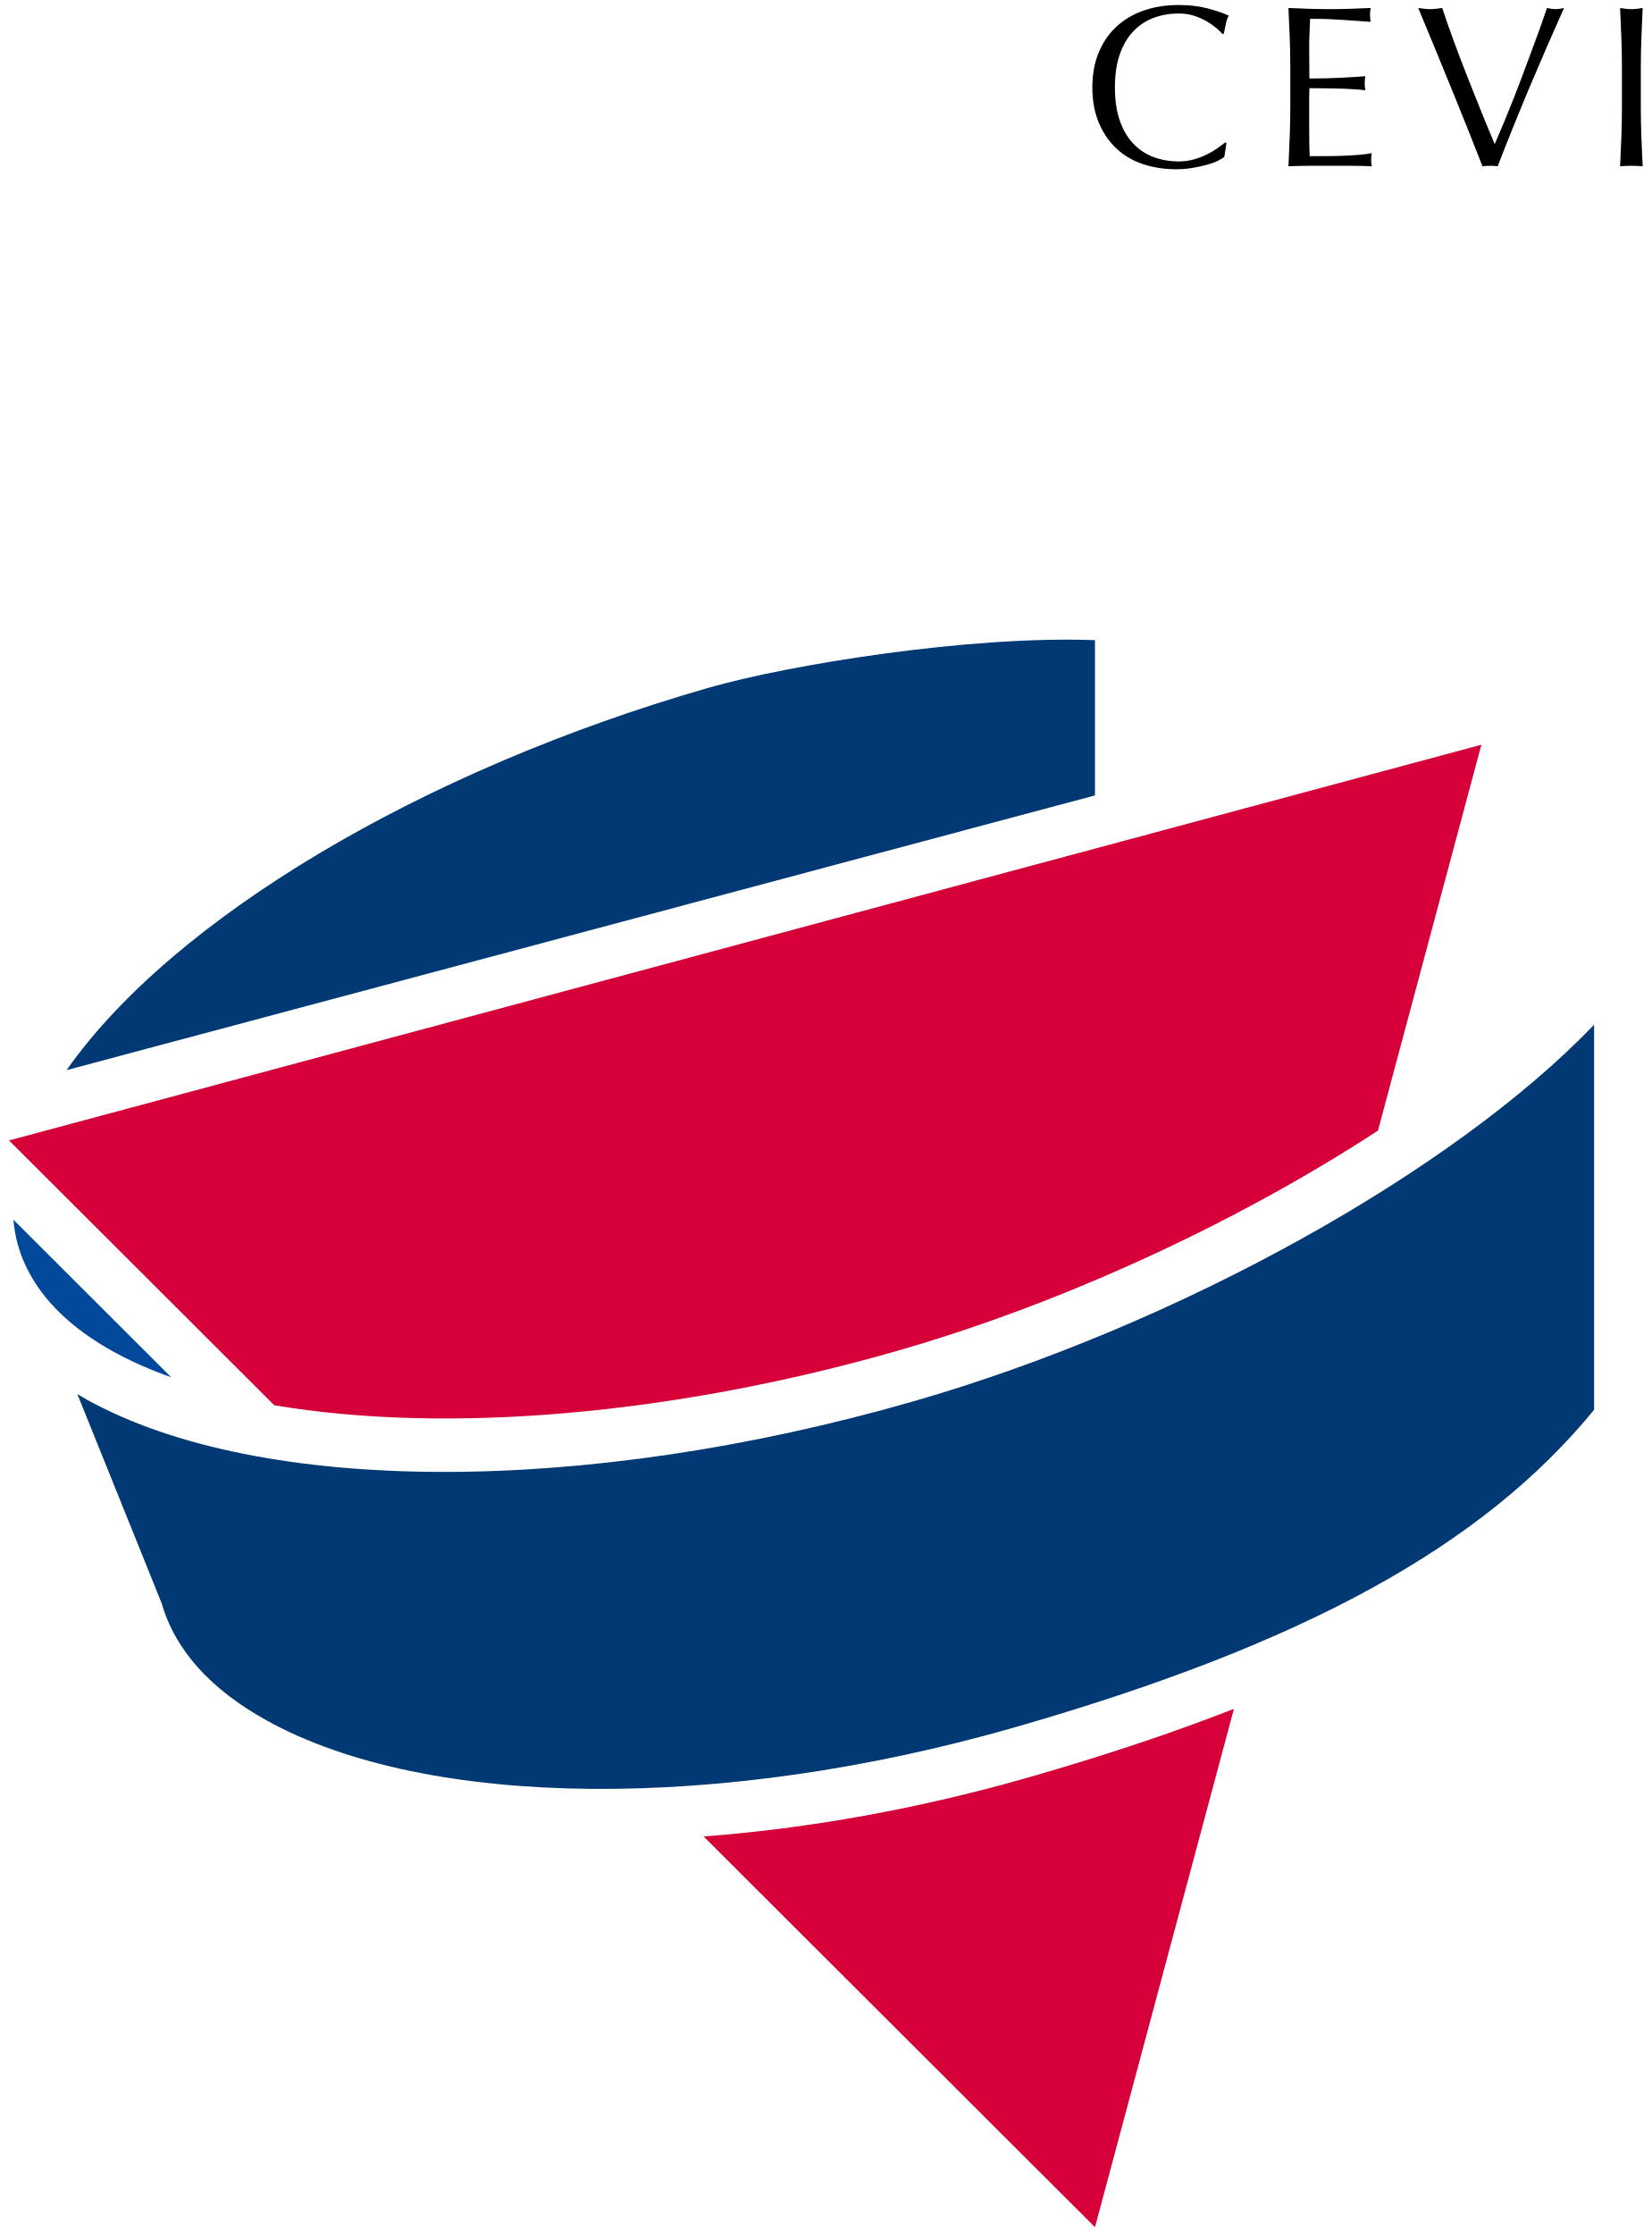
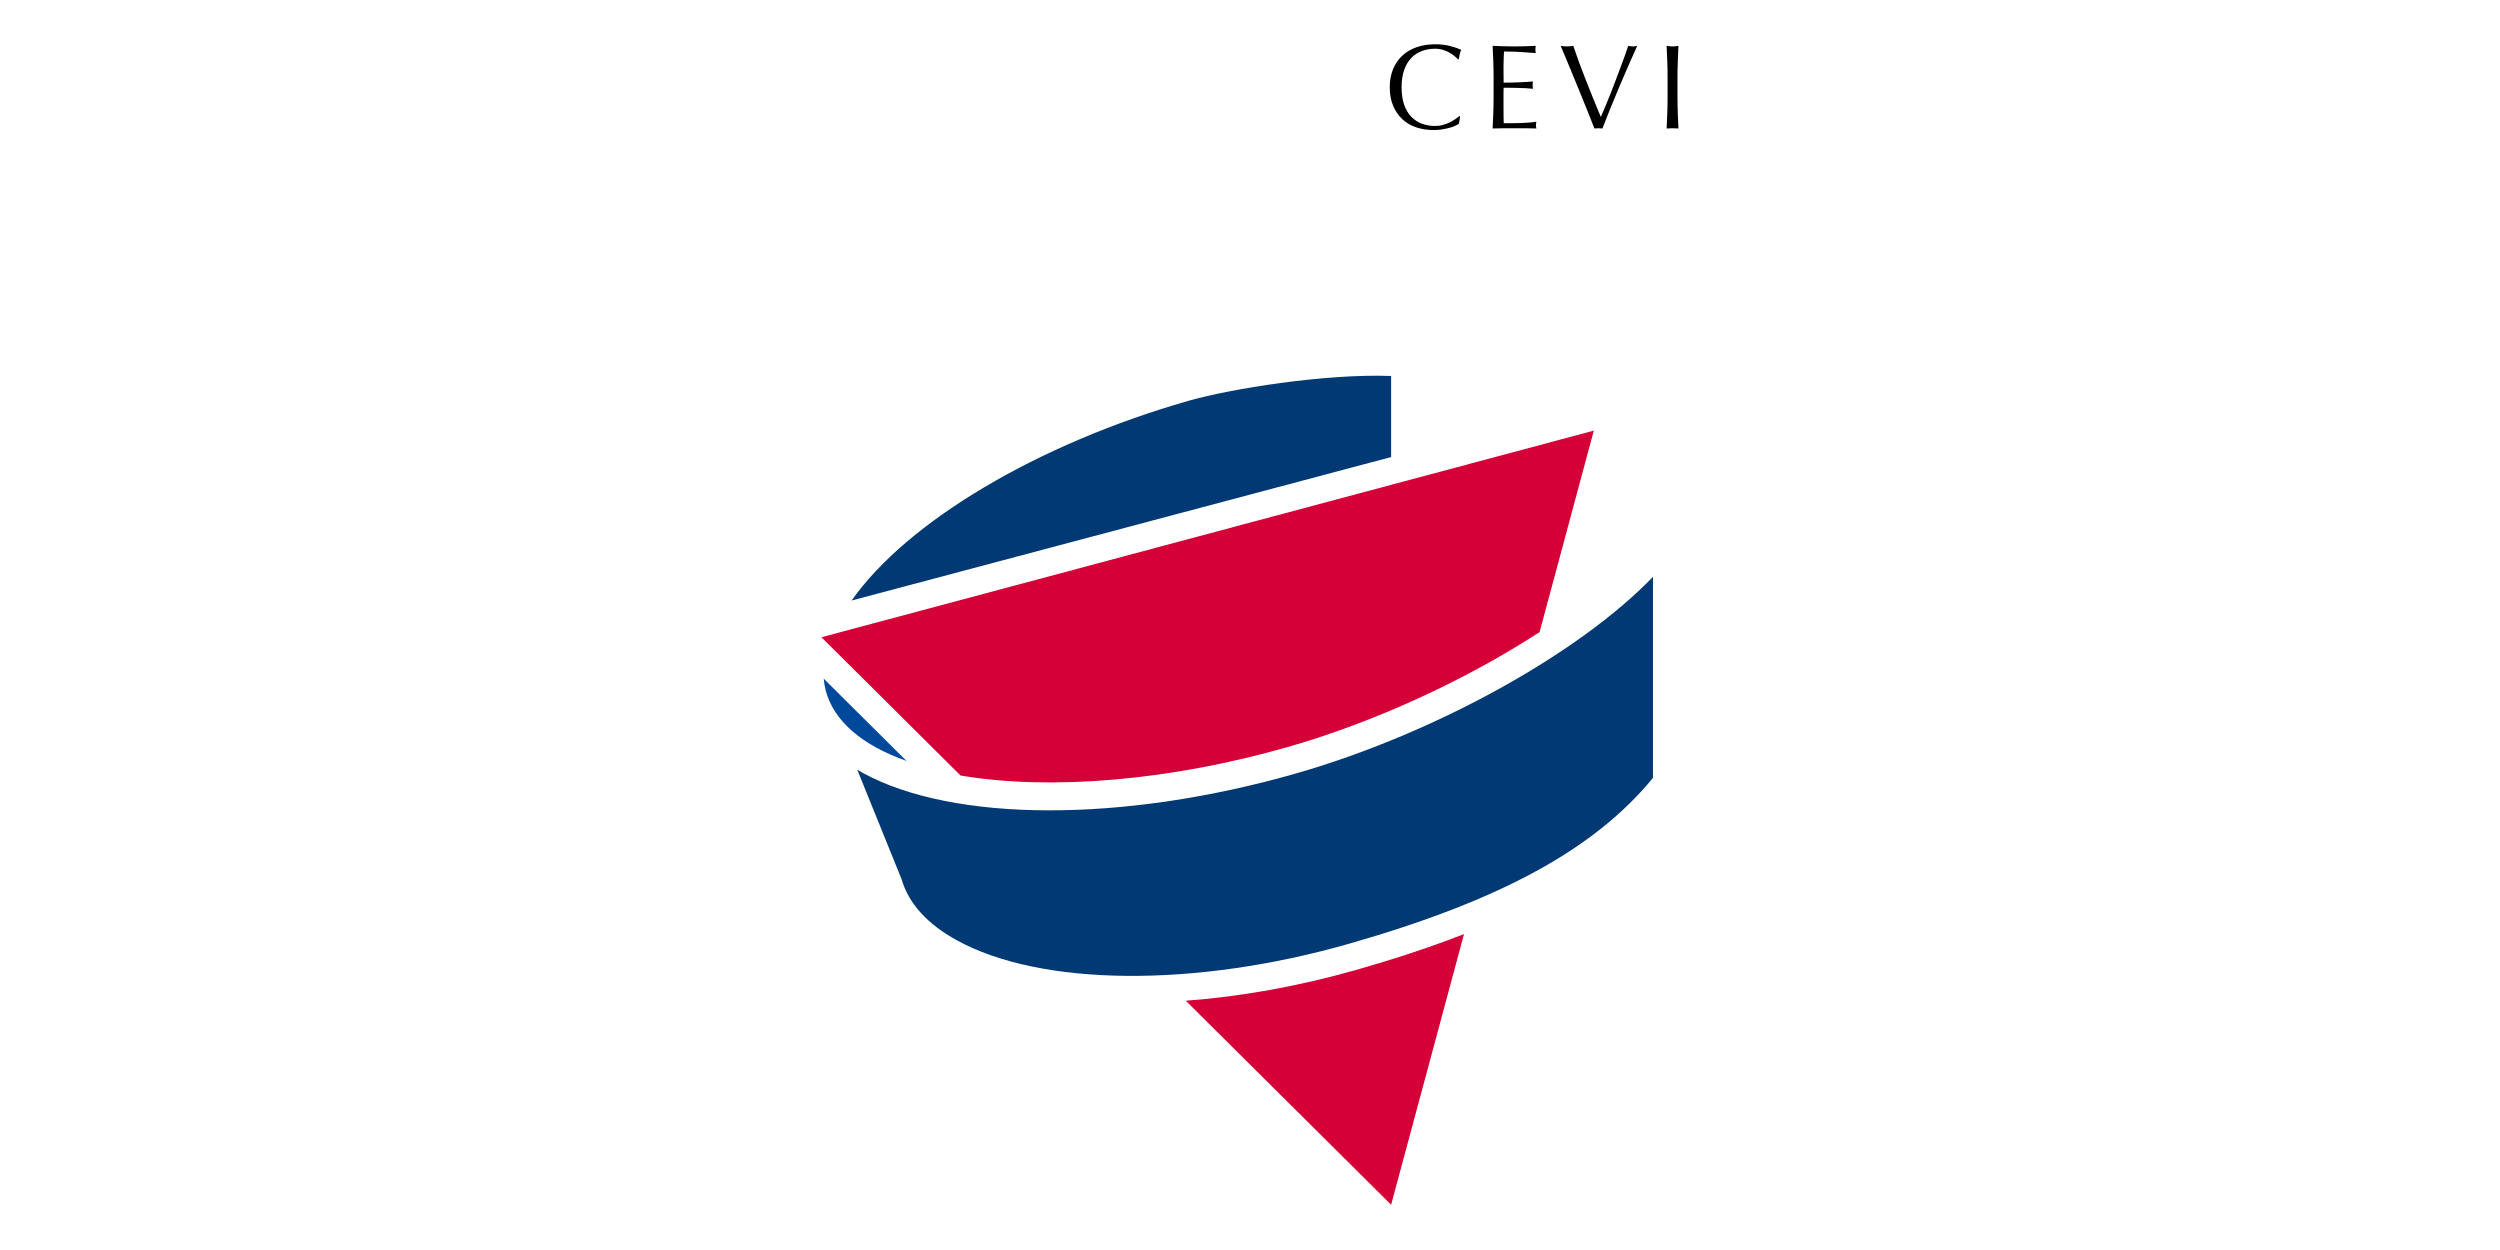
- <svg xmlns="http://www.w3.org/2000/svg" width="142px" height="192px" viewBox="0 0 142 192" version="1.1">
+ <svg xmlns="http://www.w3.org/2000/svg" width="300px" height="150px" viewBox="0 0 300 150" version="1.1">
  <defs />
  <g id="Page-1" stroke="none" stroke-width="1" fill="none" fill-rule="evenodd">
-     <g id="Artboard-5" transform="translate(-954, -3701)">
-       <g id="logo-cevi-1" transform="translate(953, 3701)">
-         <g id="Group-+-CEVI">
-           <g id="Group" transform="translate(0, 54.8896)">
-             <g id="Shape">
-               <path d="M2.494,51.936 C2.32,51.286 2.214,50.616 2.153,49.938 L15.724,63.486 C8.386,60.871 3.827,56.911 2.494,51.936 L2.494,51.936 L2.494,51.936 Z" fill="#00499A" />
-               <path d="M89.503,97.841 C80.001,100.573 70.476,102.267 61.483,102.943 L95.122,136.525 L107.066,91.977 C101.778,94.047 95.946,95.989 89.503,97.841 L89.503,97.841 L89.503,97.841 Z" fill="#D60038" />
-               <path d="M119.447,42.279 C107.191,50.281 92.186,57.166 78.229,61.178 C59.035,66.696 39.495,68.405 24.572,65.881 L1.777,43.125 L128.336,9.118 L119.447,42.279 L119.447,42.279 Z" fill="#D60038" />
-               <path d="M138.027,66.271 C128.44,77.998 113.083,86.419 88.27,93.553 C62.96,100.829 37.707,100.604 23.935,92.981 C19.089,90.298 16.05,86.913 14.905,82.923 L7.647,64.918 C7.92,65.084 8.193,65.252 8.465,65.403 C23.321,73.627 51.2,73.689 79.487,65.556 C102.12,59.049 125.854,45.879 138.027,33.179 L138.027,66.271 L138.027,66.271 L138.027,66.271 Z" fill="#003973" />
-               <path d="M95.122,13.472 L6.725,37.082 C15.824,24.099 37.184,11.327 61.885,4.227 C68.825,2.231 84.338,-0.275 95.122,0.127 L95.122,13.472 L95.122,13.472 Z" fill="#003973" />
+     <g id="logo-cevi" transform="translate(98, 5)">
+       <g id="Page-1">
+         <g id="Artboard-5">
+           <g id="logo-cevi-1">
+             <g id="Group-+-CEVI">
+               <g id="Group" transform="translate(0, 40.02366)">
+                 <g id="Shape">
+                   <path d="M1.094,37.87 C0.967,37.396 0.889,36.908 0.844,36.413 L10.784,46.292 C5.409,44.385 2.07,41.498 1.094,37.87 L1.094,37.87 L1.094,37.87 Z" fill="#00499A" />
+                   <path d="M64.819,71.343 C57.86,73.335 50.884,74.57 44.297,75.063 L68.934,99.549 L77.682,67.067 C73.809,68.576 69.538,69.992 64.819,71.343 L64.819,71.343 L64.819,71.343 Z" fill="#D60038" />
+                   <path d="M86.75,30.828 C77.774,36.663 66.784,41.684 56.562,44.609 C42.505,48.633 28.194,49.879 17.264,48.038 L0.569,31.445 L93.26,6.649 L86.75,30.828 L86.75,30.828 Z" fill="#D60038" />
+                   <path d="M100.358,48.322 C93.336,56.874 82.089,63.014 63.916,68.216 C45.379,73.521 26.884,73.357 16.798,67.798 C13.248,65.842 11.023,63.374 10.184,60.465 L4.868,47.336 C5.068,47.457 5.268,47.58 5.467,47.689 C16.348,53.686 36.766,53.731 57.484,47.802 C74.06,43.057 91.442,33.453 100.358,24.193 L100.358,48.322 L100.358,48.322 L100.358,48.322 Z" fill="#003973" />
+                   <path d="M68.934,9.823 L4.193,27.039 C10.857,17.572 26.501,8.26 44.592,3.082 C49.675,1.627 61.036,-0.2 68.934,0.093 L68.934,9.823 L68.934,9.823 Z" fill="#003973" />
+                 </g>
+               </g>
+               <path d="M77.078,9.828 L77.209,8.976 L77.151,8.918 C77.016,9.024 76.849,9.147 76.651,9.286 C76.452,9.426 76.23,9.556 75.984,9.676 C75.737,9.796 75.466,9.9 75.172,9.986 C74.877,10.073 74.555,10.116 74.207,10.116 C73.637,10.116 73.107,10.025 72.619,9.842 C72.131,9.659 71.706,9.378 71.343,8.997 C70.981,8.617 70.698,8.136 70.495,7.554 C70.292,6.971 70.19,6.281 70.19,5.482 C70.19,4.683 70.292,3.992 70.495,3.41 C70.698,2.828 70.981,2.347 71.343,1.966 C71.706,1.586 72.131,1.305 72.619,1.122 C73.107,0.939 73.637,0.847 74.207,0.847 C74.555,0.847 74.874,0.893 75.164,0.985 C75.454,1.076 75.715,1.189 75.947,1.324 C76.179,1.459 76.382,1.598 76.556,1.743 C76.73,1.887 76.866,2.017 76.962,2.132 L77.049,2.103 C77.078,1.949 77.117,1.757 77.165,1.526 C77.214,1.295 77.277,1.112 77.354,0.977 C76.948,0.794 76.481,0.638 75.955,0.508 C75.428,0.378 74.845,0.313 74.207,0.313 C73.405,0.313 72.67,0.429 72.003,0.66 C71.336,0.891 70.763,1.228 70.285,1.67 C69.806,2.113 69.434,2.655 69.168,3.295 C68.902,3.935 68.769,4.664 68.769,5.482 C68.769,6.3 68.902,7.029 69.168,7.669 C69.434,8.309 69.801,8.851 70.27,9.293 C70.739,9.736 71.297,10.066 71.945,10.282 C72.593,10.499 73.298,10.607 74.062,10.607 C74.42,10.607 74.763,10.578 75.092,10.521 C75.42,10.463 75.718,10.398 75.984,10.326 C76.249,10.253 76.477,10.172 76.665,10.08 C76.854,9.989 76.991,9.905 77.078,9.828 L77.078,9.828 L77.078,9.828 Z M81.231,4.226 L81.231,6.709 C81.231,7.344 81.219,7.968 81.195,8.579 C81.171,9.19 81.144,9.803 81.115,10.419 C81.56,10.4 82,10.391 82.435,10.391 L83.754,10.391 L85.067,10.391 C85.497,10.391 85.93,10.4 86.365,10.419 C86.336,10.323 86.321,10.198 86.321,10.044 C86.321,9.977 86.324,9.902 86.328,9.82 C86.333,9.739 86.345,9.664 86.365,9.597 C86.133,9.645 85.859,9.681 85.545,9.705 C85.231,9.729 84.898,9.748 84.545,9.763 C84.192,9.777 83.832,9.784 83.464,9.784 L82.449,9.784 C82.44,9.601 82.432,9.332 82.427,8.976 C82.423,8.62 82.42,8.167 82.42,7.619 L82.42,6.752 L82.42,6.189 C82.42,6.035 82.423,5.908 82.427,5.807 C82.432,5.706 82.435,5.612 82.435,5.525 C82.609,5.525 82.843,5.528 83.138,5.532 C83.433,5.537 83.747,5.542 84.081,5.547 C84.414,5.552 84.748,5.564 85.081,5.583 C85.415,5.602 85.707,5.626 85.959,5.655 C85.93,5.511 85.915,5.366 85.915,5.222 C85.915,5.068 85.93,4.919 85.959,4.774 C85.746,4.794 85.521,4.811 85.284,4.825 C85.047,4.839 84.789,4.854 84.508,4.868 C84.228,4.883 83.919,4.895 83.58,4.904 C83.242,4.914 82.86,4.919 82.435,4.919 C82.435,4.736 82.432,4.466 82.427,4.11 C82.423,3.754 82.42,3.388 82.42,3.013 C82.42,2.657 82.427,2.339 82.442,2.06 C82.457,1.781 82.469,1.487 82.478,1.179 C82.952,1.179 83.358,1.187 83.696,1.201 C84.035,1.216 84.347,1.232 84.632,1.252 C84.917,1.271 85.188,1.29 85.444,1.309 C85.7,1.329 85.983,1.348 86.292,1.367 C86.263,1.223 86.249,1.078 86.249,0.934 C86.249,0.79 86.263,0.645 86.292,0.501 C85.857,0.52 85.427,0.537 85.001,0.551 C84.576,0.566 84.146,0.573 83.711,0.573 C83.276,0.573 82.843,0.566 82.413,0.551 C81.983,0.537 81.55,0.52 81.115,0.501 C81.144,1.117 81.171,1.733 81.195,2.349 C81.219,2.965 81.231,3.591 81.231,4.226 L81.231,4.226 L81.231,4.226 Z M93.331,10.419 C93.456,10.4 93.616,10.391 93.809,10.391 C93.973,10.391 94.133,10.4 94.288,10.419 C94.926,8.774 95.593,7.128 96.289,5.482 C96.985,3.836 97.71,2.176 98.464,0.501 C98.251,0.549 98.073,0.573 97.928,0.573 C97.783,0.573 97.604,0.549 97.391,0.501 C97.285,0.819 97.154,1.194 96.999,1.627 C96.845,2.06 96.673,2.527 96.485,3.027 C96.296,3.528 96.1,4.05 95.897,4.594 C95.694,5.138 95.489,5.672 95.281,6.197 C95.073,6.721 94.868,7.226 94.665,7.712 C94.462,8.199 94.273,8.639 94.099,9.033 C93.79,8.302 93.485,7.566 93.186,6.825 C92.886,6.083 92.593,5.352 92.308,4.63 C92.023,3.908 91.752,3.198 91.496,2.501 C91.24,1.803 91.006,1.136 90.793,0.501 C90.657,0.52 90.527,0.537 90.401,0.551 C90.276,0.566 90.155,0.573 90.039,0.573 C89.923,0.573 89.802,0.566 89.676,0.551 C89.551,0.537 89.42,0.52 89.285,0.501 C89.633,1.329 89.998,2.205 90.38,3.129 C90.761,4.053 91.134,4.957 91.496,5.843 C91.859,6.728 92.199,7.57 92.519,8.369 C92.838,9.168 93.108,9.852 93.331,10.419 L93.331,10.419 L93.331,10.419 Z M102.109,4.24 L102.109,6.723 C102.109,7.359 102.097,7.984 102.073,8.6 C102.049,9.216 102.022,9.823 101.993,10.419 C102.216,10.4 102.452,10.391 102.704,10.391 C102.955,10.391 103.192,10.4 103.414,10.419 C103.385,9.823 103.359,9.216 103.335,8.6 C103.31,7.984 103.298,7.359 103.298,6.723 L103.298,4.24 C103.298,3.605 103.31,2.982 103.335,2.371 C103.359,1.759 103.385,1.136 103.414,0.501 C103.289,0.52 103.168,0.537 103.052,0.551 C102.936,0.566 102.82,0.573 102.704,0.573 C102.588,0.573 102.472,0.566 102.356,0.551 C102.24,0.537 102.119,0.52 101.993,0.501 C102.022,1.136 102.049,1.759 102.073,2.371 C102.097,2.982 102.109,3.605 102.109,4.24 L102.109,4.24 L102.109,4.24 Z" id="CEVI" fill="#000000" />
            </g>
          </g>
-           <path d="M106.242,13.478 L106.42,12.31 L106.341,12.23 C106.156,12.376 105.928,12.544 105.658,12.735 C105.387,12.927 105.083,13.105 104.747,13.27 C104.41,13.435 104.041,13.577 103.638,13.696 C103.235,13.814 102.797,13.874 102.321,13.874 C101.543,13.874 100.82,13.748 100.153,13.498 C99.487,13.247 98.906,12.861 98.411,12.339 C97.916,11.818 97.53,11.158 97.253,10.359 C96.975,9.561 96.837,8.614 96.837,7.518 C96.837,6.422 96.975,5.475 97.253,4.677 C97.53,3.878 97.916,3.218 98.411,2.697 C98.906,2.175 99.487,1.789 100.153,1.538 C100.82,1.288 101.543,1.162 102.321,1.162 C102.797,1.162 103.232,1.225 103.628,1.35 C104.024,1.476 104.381,1.631 104.697,1.816 C105.014,2 105.291,2.192 105.529,2.39 C105.767,2.588 105.951,2.766 106.083,2.924 L106.202,2.885 C106.242,2.674 106.295,2.41 106.361,2.093 C106.427,1.776 106.512,1.525 106.618,1.34 C106.064,1.09 105.427,0.875 104.707,0.697 C103.988,0.519 103.193,0.43 102.321,0.43 C101.226,0.43 100.223,0.588 99.312,0.905 C98.401,1.222 97.619,1.684 96.965,2.291 C96.312,2.898 95.804,3.64 95.441,4.518 C95.078,5.396 94.896,6.396 94.896,7.518 C94.896,8.64 95.078,9.64 95.441,10.518 C95.804,11.395 96.305,12.138 96.946,12.745 C97.586,13.352 98.348,13.804 99.233,14.101 C100.117,14.398 101.081,14.547 102.123,14.547 C102.612,14.547 103.08,14.507 103.529,14.428 C103.978,14.349 104.384,14.26 104.747,14.161 C105.11,14.062 105.42,13.95 105.677,13.824 C105.935,13.699 106.123,13.583 106.242,13.478 L106.242,13.478 Z M111.912,5.795 L111.912,9.201 C111.912,10.072 111.895,10.927 111.862,11.765 C111.829,12.603 111.793,13.445 111.753,14.29 C112.361,14.263 112.961,14.25 113.555,14.25 L115.357,14.25 L117.149,14.25 C117.736,14.25 118.327,14.263 118.921,14.29 C118.881,14.158 118.862,13.986 118.862,13.775 C118.862,13.682 118.865,13.58 118.871,13.468 C118.878,13.356 118.895,13.253 118.921,13.161 C118.604,13.227 118.231,13.276 117.802,13.309 C117.373,13.342 116.918,13.369 116.436,13.389 C115.954,13.408 115.463,13.418 114.961,13.418 L113.575,13.418 C113.562,13.168 113.552,12.798 113.545,12.31 C113.539,11.821 113.535,11.201 113.535,10.448 L113.535,9.26 L113.535,8.488 C113.535,8.277 113.539,8.102 113.545,7.963 C113.552,7.825 113.555,7.696 113.555,7.577 C113.793,7.577 114.113,7.581 114.515,7.587 C114.918,7.594 115.347,7.6 115.802,7.607 C116.258,7.614 116.713,7.63 117.169,7.657 C117.624,7.683 118.023,7.716 118.367,7.756 C118.327,7.558 118.307,7.36 118.307,7.162 C118.307,6.95 118.327,6.746 118.367,6.548 C118.076,6.574 117.769,6.597 117.446,6.617 C117.122,6.637 116.769,6.657 116.387,6.676 C116.004,6.696 115.581,6.713 115.119,6.726 C114.657,6.739 114.136,6.746 113.555,6.746 C113.555,6.495 113.552,6.125 113.545,5.637 C113.539,5.149 113.535,4.647 113.535,4.132 C113.535,3.644 113.545,3.208 113.565,2.825 C113.585,2.443 113.601,2.04 113.615,1.618 C114.261,1.618 114.816,1.627 115.278,1.647 C115.74,1.667 116.165,1.69 116.555,1.717 C116.944,1.743 117.314,1.769 117.664,1.796 C118.013,1.822 118.4,1.849 118.822,1.875 C118.782,1.677 118.763,1.479 118.763,1.281 C118.763,1.083 118.782,0.885 118.822,0.687 C118.228,0.713 117.641,0.736 117.06,0.756 C116.479,0.776 115.892,0.786 115.298,0.786 C114.704,0.786 114.113,0.776 113.525,0.756 C112.938,0.736 112.347,0.713 111.753,0.687 C111.793,1.532 111.829,2.377 111.862,3.221 C111.895,4.066 111.912,4.924 111.912,5.795 L111.912,5.795 Z M128.432,14.29 C128.604,14.263 128.822,14.25 129.086,14.25 C129.31,14.25 129.528,14.263 129.739,14.29 C130.61,12.032 131.521,9.775 132.471,7.518 C133.422,5.261 134.412,2.984 135.441,0.687 C135.151,0.753 134.907,0.786 134.709,0.786 C134.511,0.786 134.267,0.753 133.976,0.687 C133.831,1.123 133.653,1.637 133.442,2.231 C133.23,2.825 132.996,3.466 132.739,4.152 C132.481,4.838 132.214,5.554 131.937,6.3 C131.66,7.046 131.379,7.779 131.095,8.498 C130.811,9.217 130.531,9.91 130.254,10.577 C129.977,11.244 129.719,11.848 129.482,12.389 C129.059,11.386 128.643,10.376 128.234,9.359 C127.825,8.343 127.426,7.34 127.036,6.35 C126.647,5.36 126.277,4.386 125.927,3.429 C125.578,2.472 125.258,1.558 124.967,0.687 C124.782,0.713 124.604,0.736 124.433,0.756 C124.261,0.776 124.096,0.786 123.938,0.786 C123.779,0.786 123.614,0.776 123.443,0.756 C123.271,0.736 123.093,0.713 122.908,0.687 C123.383,1.822 123.881,3.023 124.403,4.291 C124.924,5.558 125.432,6.799 125.927,8.013 C126.422,9.227 126.888,10.382 127.323,11.478 C127.759,12.574 128.129,13.511 128.432,14.29 L128.432,14.29 Z M140.418,5.815 L140.418,9.221 C140.418,10.092 140.402,10.95 140.369,11.795 C140.336,12.64 140.3,13.471 140.26,14.29 C140.564,14.263 140.887,14.25 141.23,14.25 C141.573,14.25 141.897,14.263 142.2,14.29 C142.161,13.471 142.124,12.64 142.091,11.795 C142.058,10.95 142.042,10.092 142.042,9.221 L142.042,5.815 C142.042,4.944 142.058,4.089 142.091,3.251 C142.124,2.413 142.161,1.558 142.2,0.687 C142.029,0.713 141.864,0.736 141.705,0.756 C141.547,0.776 141.389,0.786 141.23,0.786 C141.072,0.786 140.913,0.776 140.755,0.756 C140.597,0.736 140.432,0.713 140.26,0.687 C140.3,1.558 140.336,2.413 140.369,3.251 C140.402,4.089 140.418,4.944 140.418,5.815 L140.418,5.815 Z" id="CEVI" fill="#000000" />
        </g>
      </g>
    </g>
  </g>
</svg>
